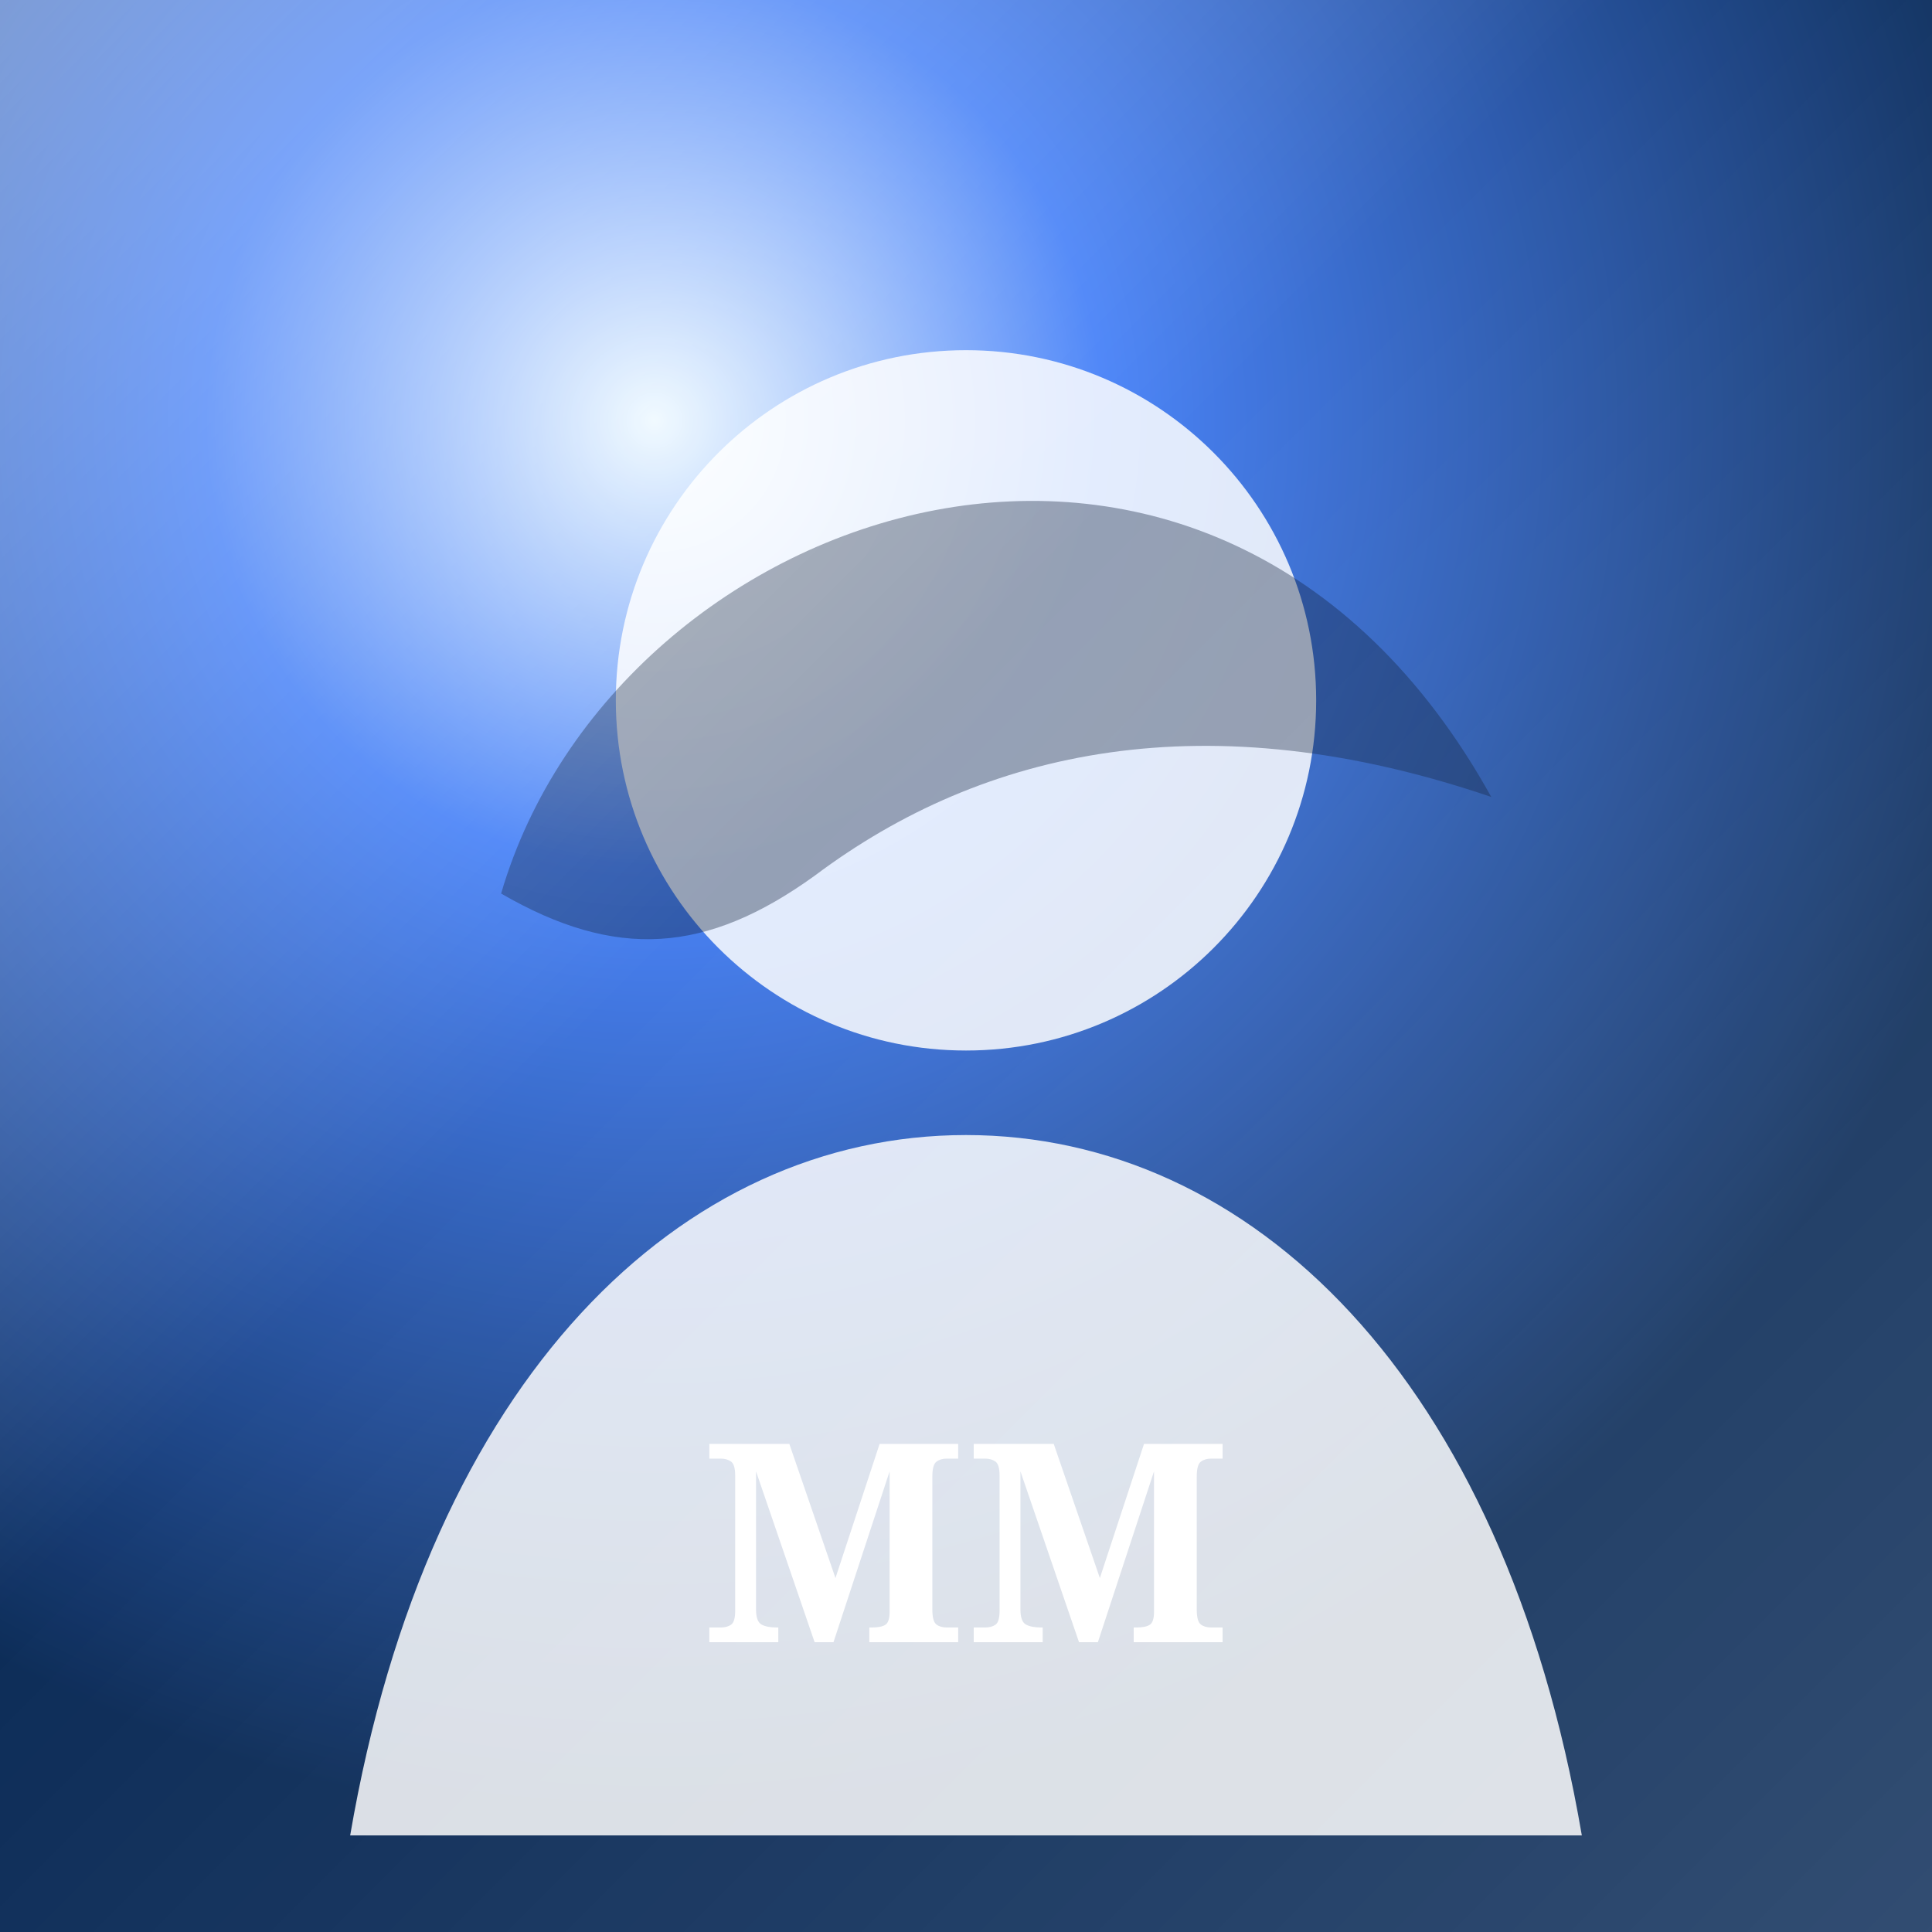
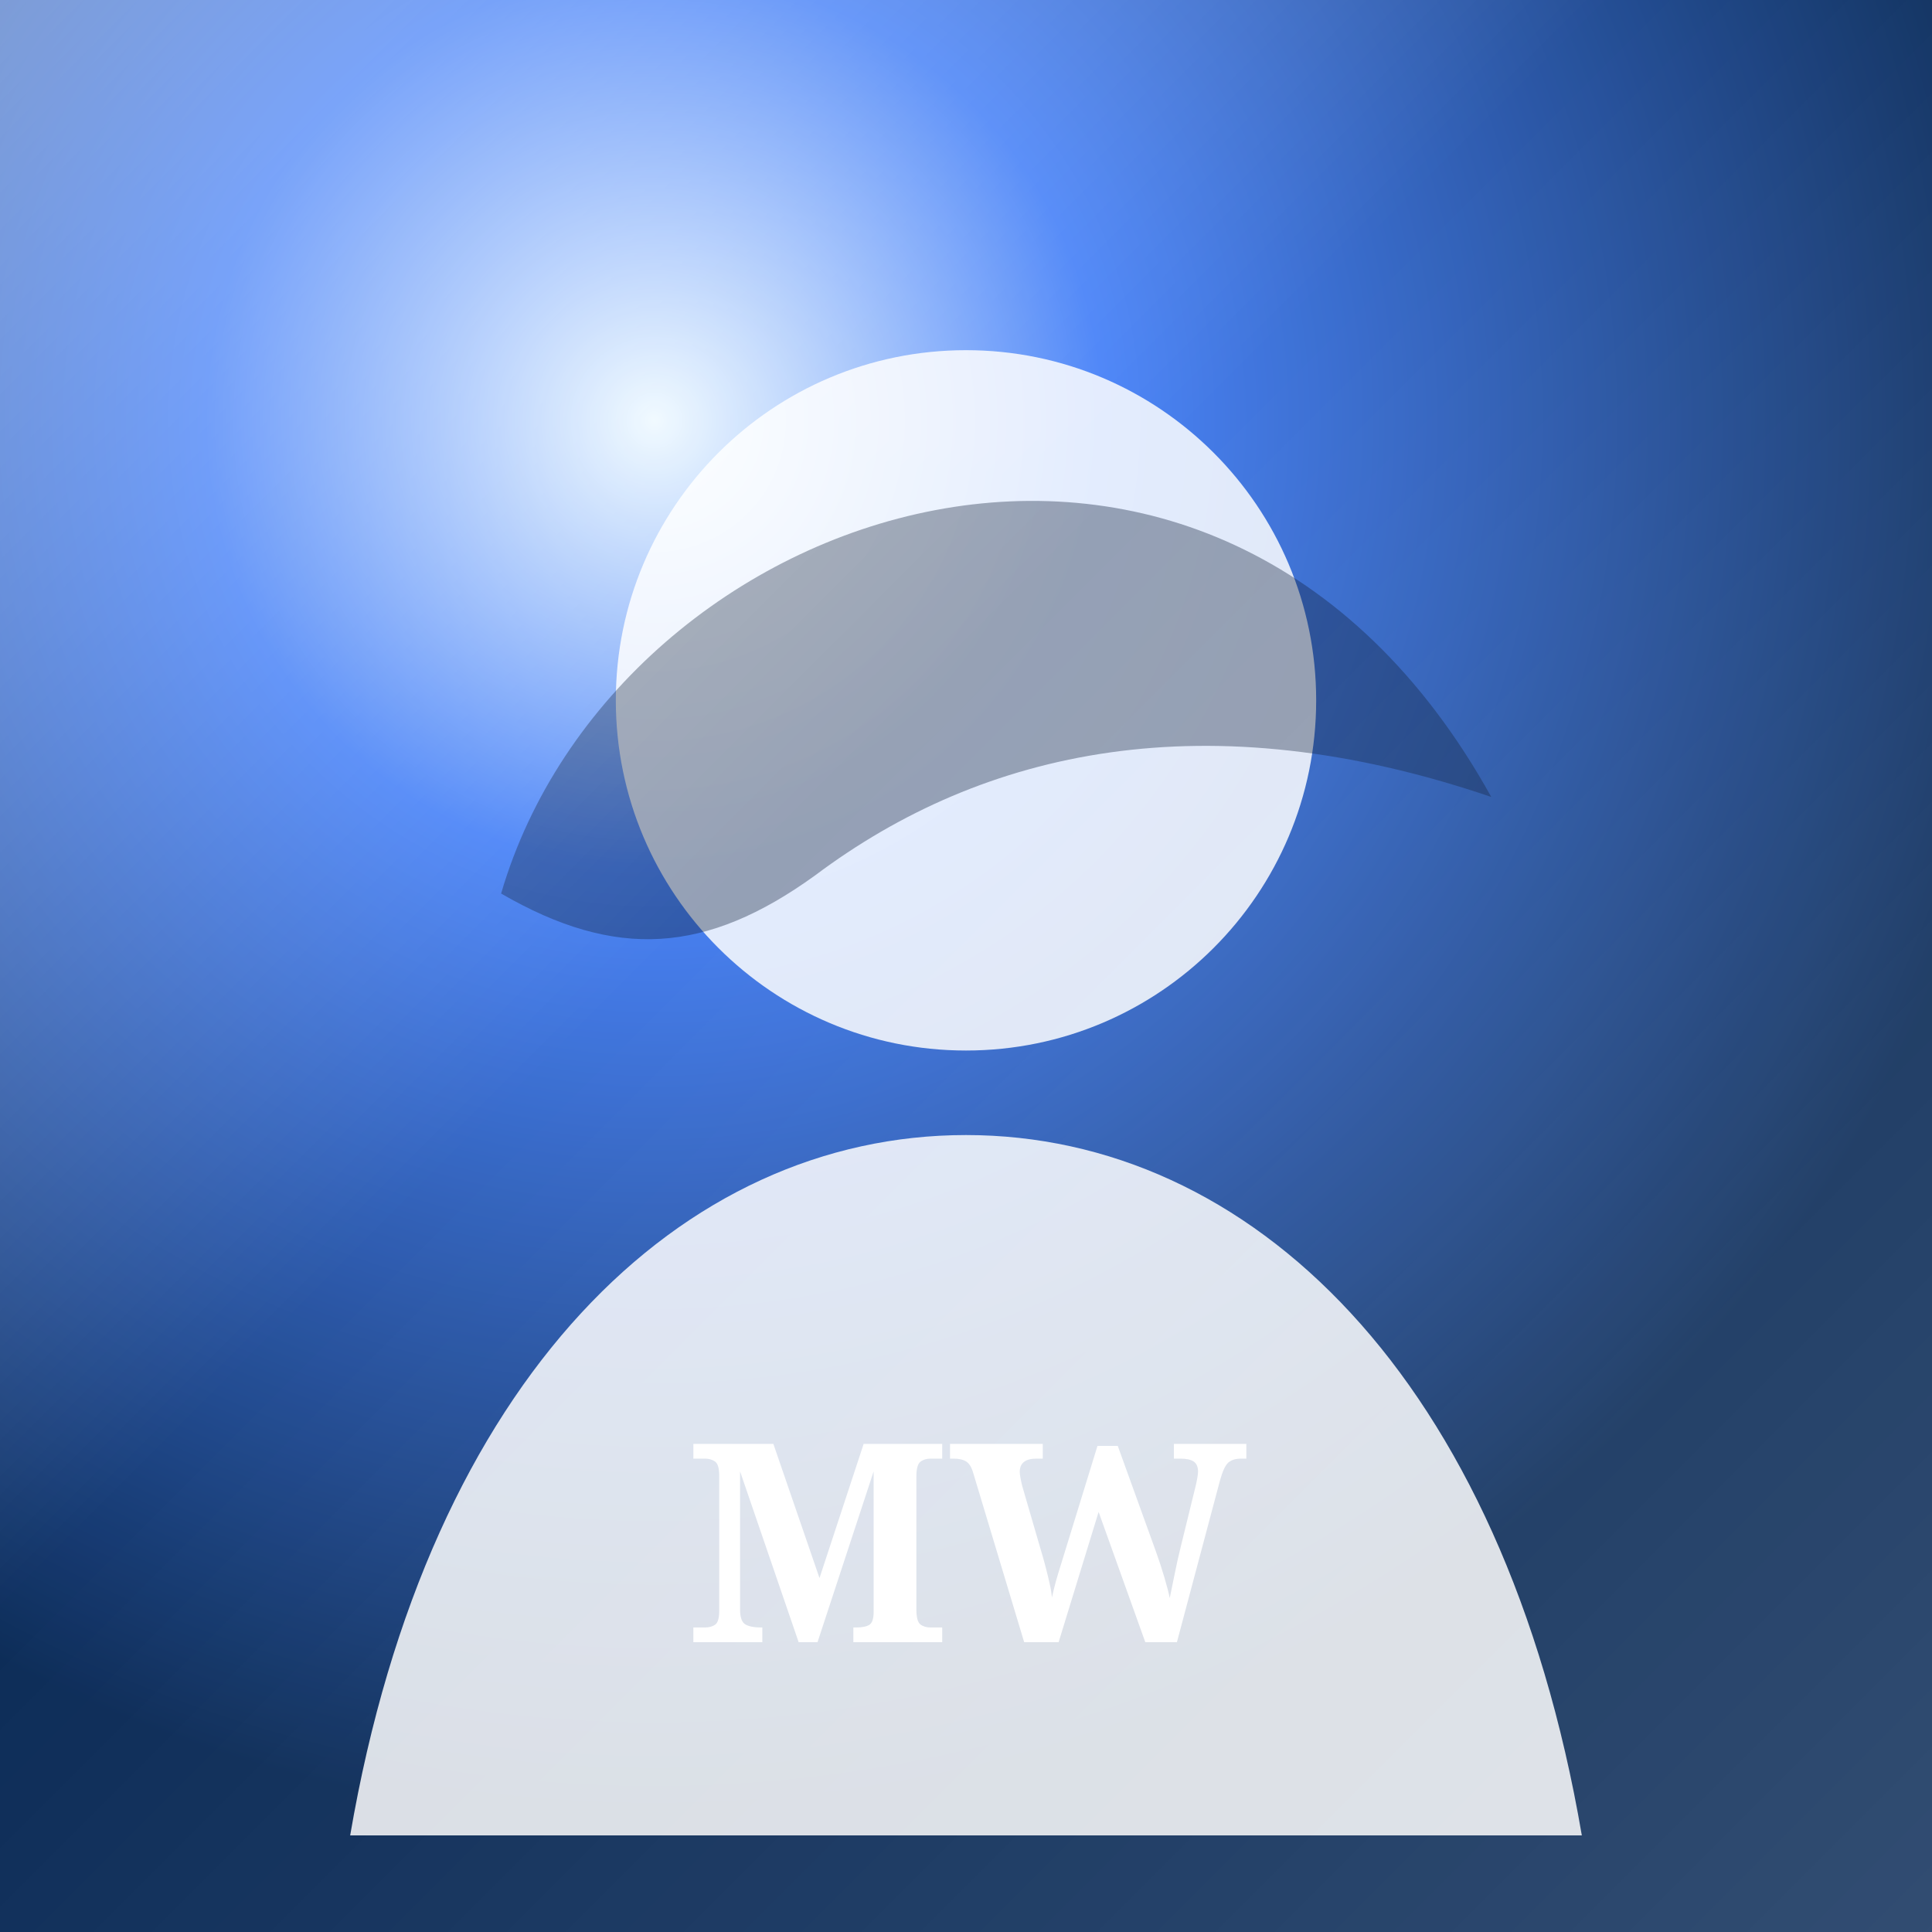
<svg xmlns="http://www.w3.org/2000/svg" width="320" height="320" viewBox="0 0 320 320">
  <defs>
    <radialGradient id="r" cx="34%" cy="22%" r="72%">
      <stop offset="0%" stop-color="#eef9ff" />
-       <stop offset="32%" stop-color="hsl(220, 92%, 62%)" />
+       <stop offset="32%" stop-color="hsl(220,92%,62%)" />
      <stop offset="100%" stop-color="#052653" />
    </radialGradient>
-     <linearGradient id="shine" x1="0" y1="0" x2="1" y2="1">
+     <linearGradient id="sh" x1="0" y1="0" x2="1" y2="1">
      <stop offset="0%" stop-color="rgba(255,255,255,.38)" />
      <stop offset="42%" stop-color="rgba(255,255,255,.03)" />
      <stop offset="100%" stop-color="rgba(255,255,255,.18)" />
    </linearGradient>
  </defs>
  <rect width="320" height="320" fill="url(#r)" />
  <circle cx="160" cy="116" r="58" fill="rgba(255,255,255,.84)" />
  <path d="M58 304c13-76 55-116 102-116s89 40 102 116" fill="rgba(255,255,255,.84)" />
  <path d="M83 148c19-65 118-99 164-16c-47-16-84-8-112 13c-18 13-33 14-52 3z" fill="rgba(4,21,48,.36)" />
-   <rect width="320" height="320" fill="url(#shine)" />
-   <text x="160" y="272" text-anchor="middle" font-family="Georgia,serif" font-size="46" font-weight="700" fill="white">MM</text>
+   <rect width="320" height="320" fill="url(#sh)" />
+   <text x="160" y="272" text-anchor="middle" font-family="Georgia,serif" font-size="46" font-weight="700" fill="white">MW</text>
</svg>
